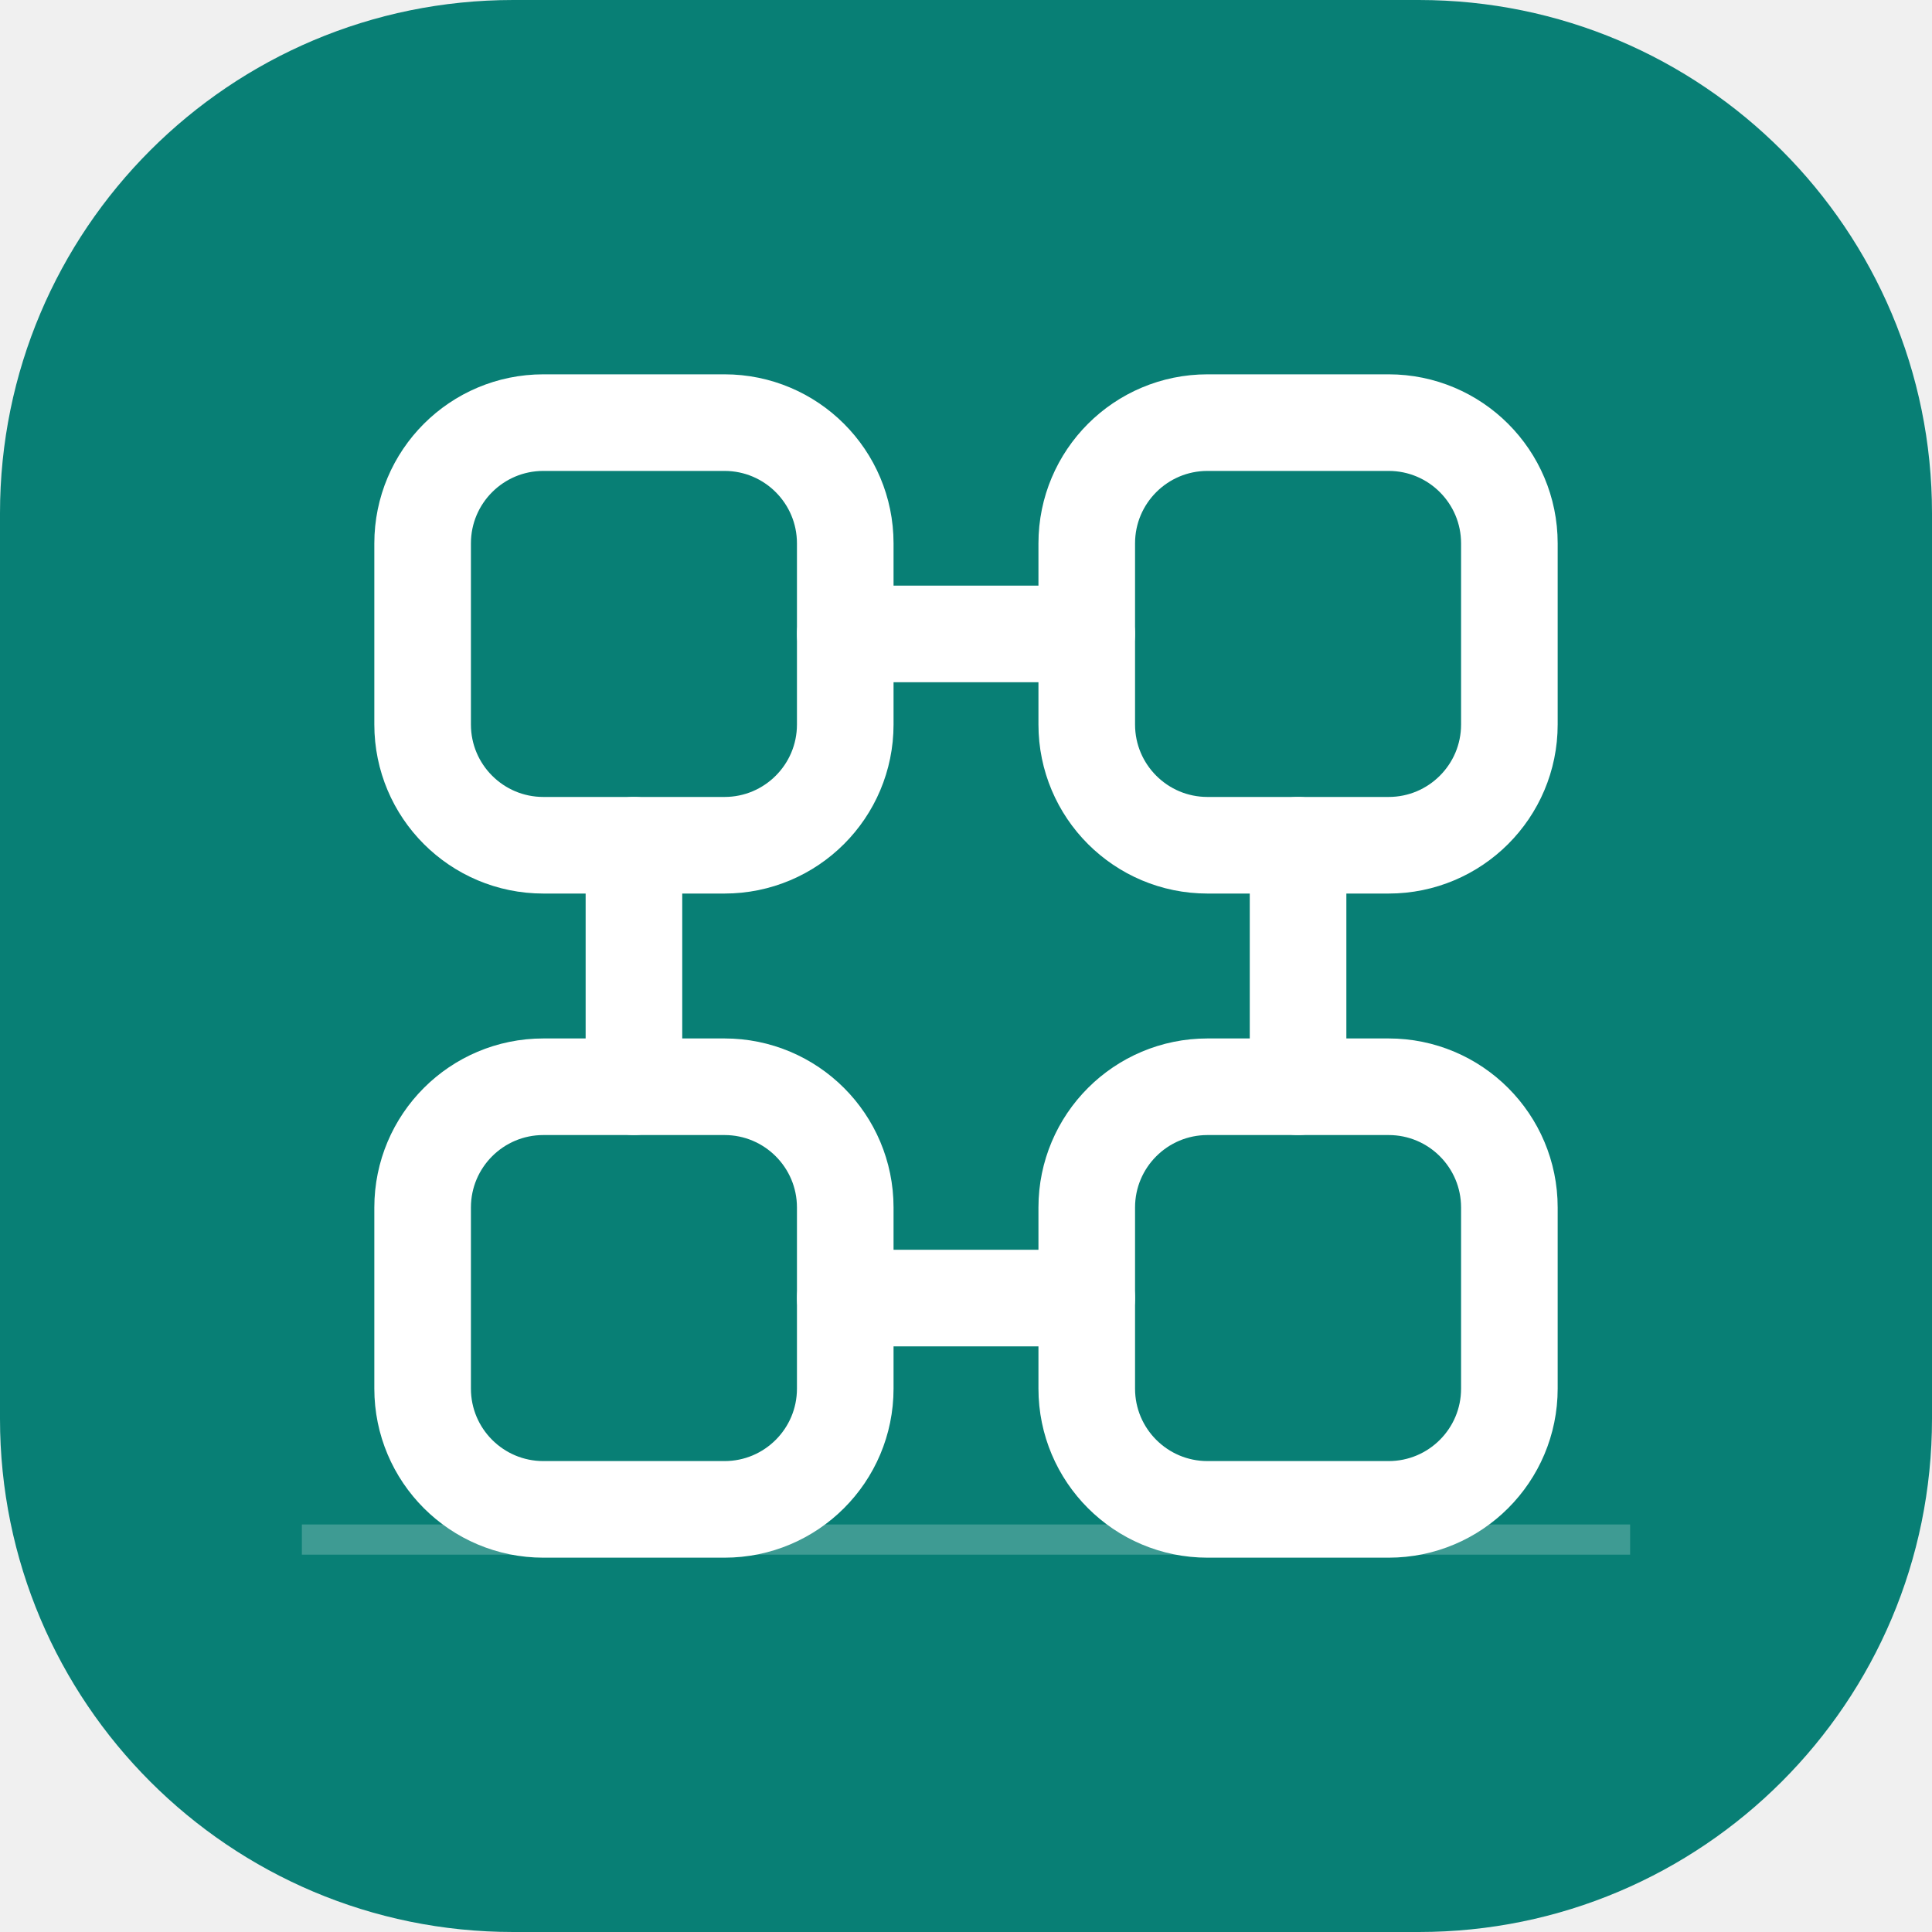
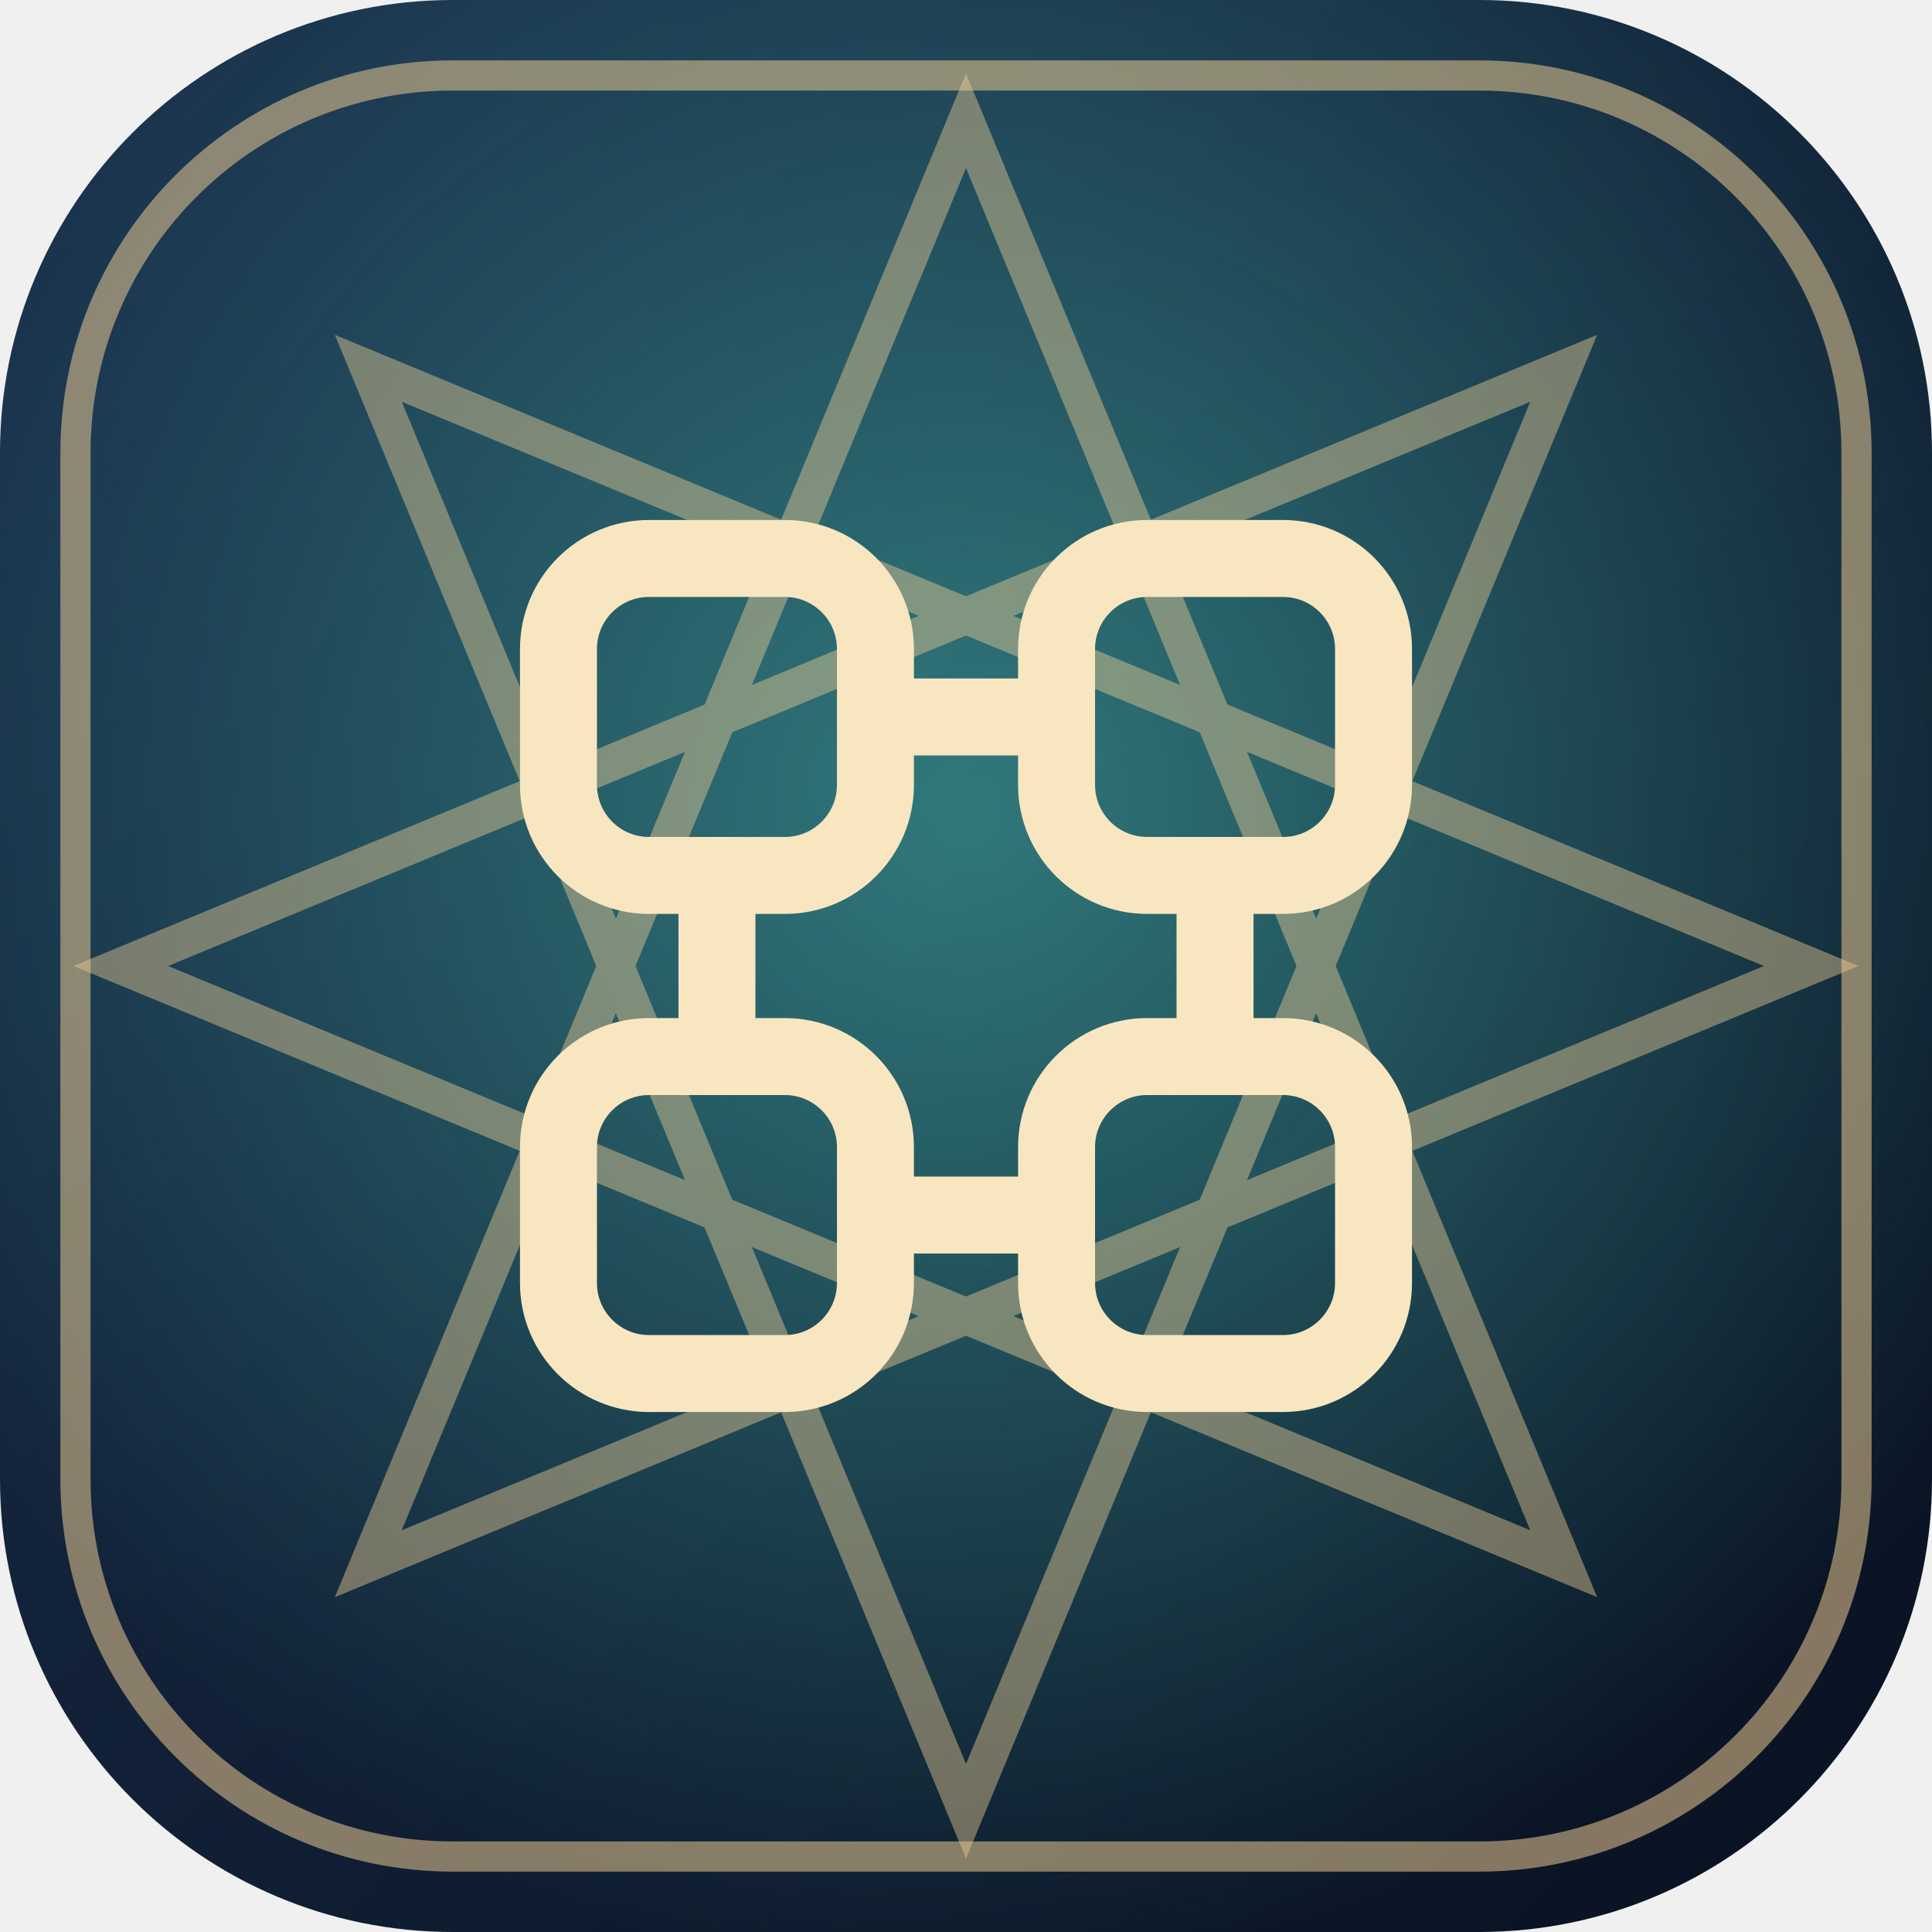
<svg xmlns="http://www.w3.org/2000/svg" viewBox="0 0 64 64" role="img" aria-label="word groups logo">
-   <rect width="64" height="64" rx="17" fill="#087f75" />
-   <path d="M10 51h44" stroke="#fff" opacity=".22" />
-   <g transform="translate(8 8) scale(2)" fill="none" stroke="#fff" stroke-width="1.6" stroke-linecap="round" stroke-linejoin="round">
+   <defs>
+     <linearGradient id="b" x1="0" y1="0" x2="1" y2="1">
+       <stop offset="0" stop-color="#1a2f4c" />
+       <stop offset="1" stop-color="#081120" />
+     </linearGradient>
+     <radialGradient id="l" cx=".5" cy=".42" r=".6">
+       <stop offset="0" stop-color="#4fd1bf" stop-opacity=".5" />
+       <stop offset="1" stop-color="#4fd1bf" stop-opacity="0" />
+     </radialGradient>
+   </defs>
+   <rect width="64" height="64" rx="15" fill="url(#b)" />
+   <rect width="64" height="64" rx="15" fill="url(#l)" />
+   <path d="M32 4L51.8 51.8L4 32L51.8 12.2L32 60L12.2 12.2L60 32L12.2 51.8Z" fill="none" stroke="#e9c992" stroke-width="1.2" opacity=".45" />
+   <rect x="2.5" y="2.5" width="59" height="59" rx="12.5" fill="none" stroke="#e9c992" stroke-opacity=".55" />
+   <g transform="translate(14 14) scale(1.5)" fill="none" stroke="#f7e6c0" stroke-width="1.7" stroke-linecap="round" stroke-linejoin="round">
    <rect x="3" y="3" width="7" height="7" rx="2" />
    <rect x="14" y="3" width="7" height="7" rx="2" />
    <rect x="3" y="14" width="7" height="7" rx="2" />
    <rect x="14" y="14" width="7" height="7" rx="2" />
    <path d="M10 6.5h4M6.5 10v4m11-4v4M10 17.5h4" />
  </g>
</svg>
